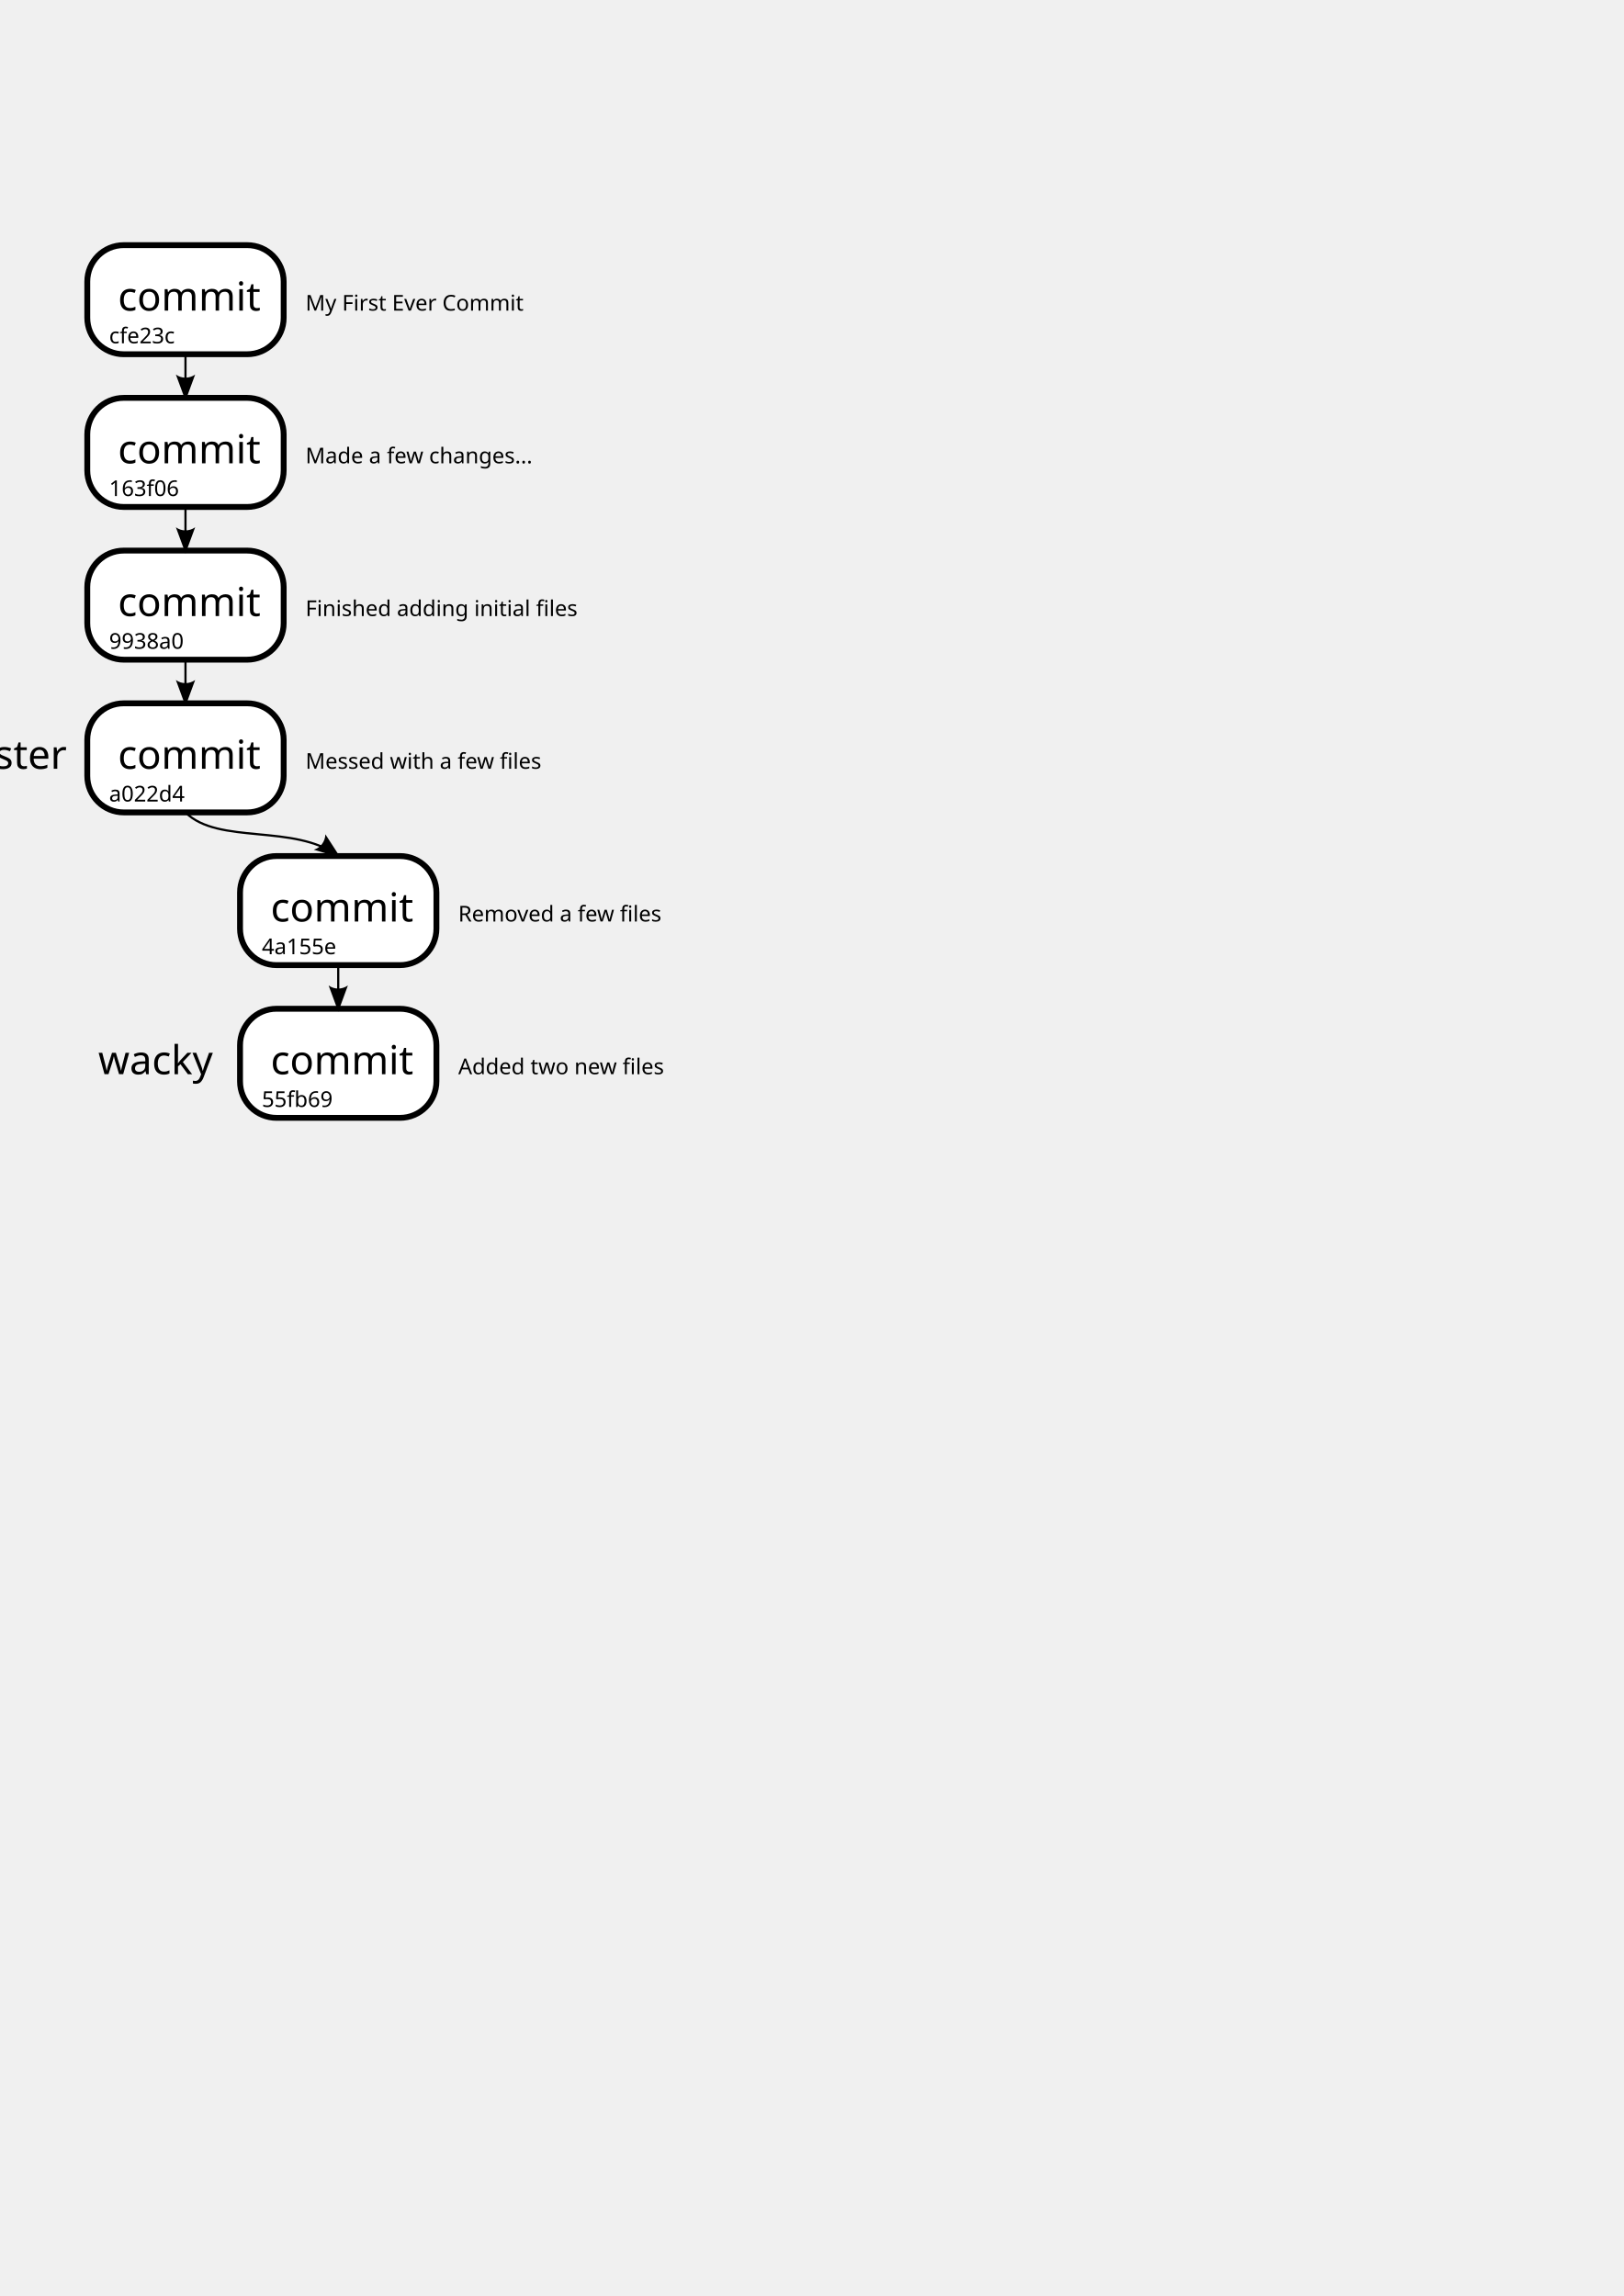
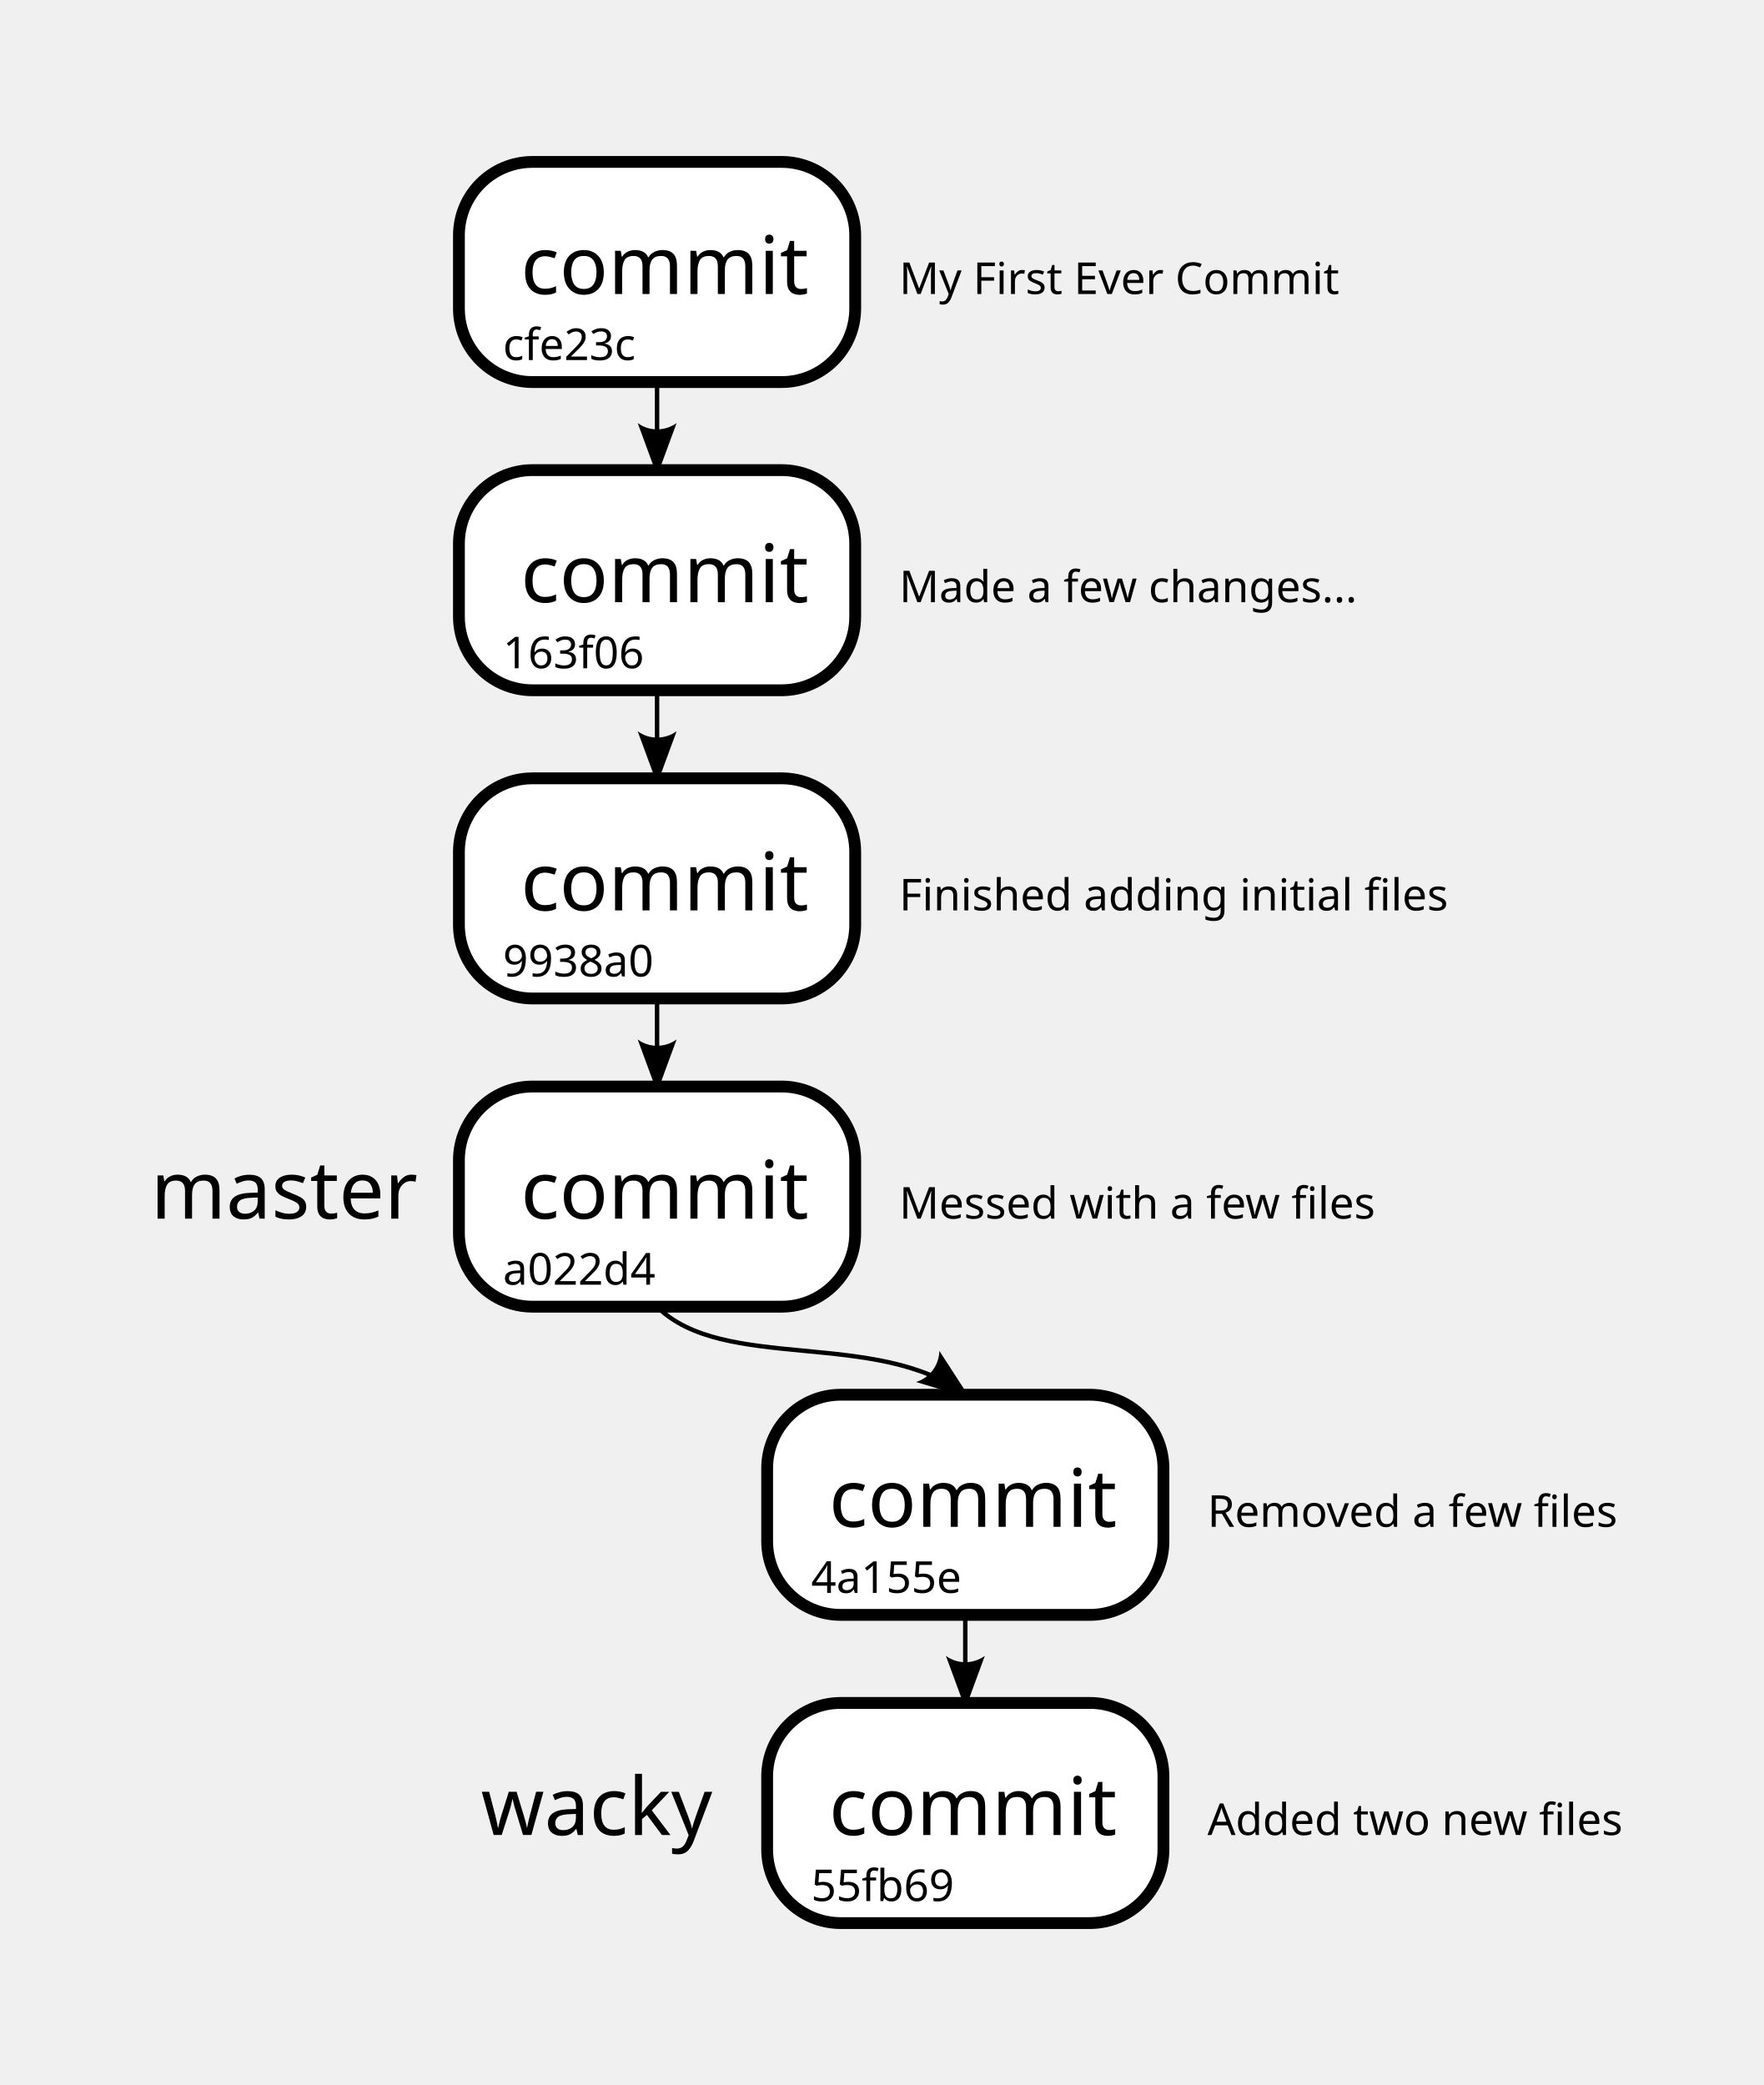
- <svg xmlns="http://www.w3.org/2000/svg" width="744.094" height="1052.362" id="svg3093" version="1.1">
+ <svg xmlns="http://www.w3.org/2000/svg" width="400.539" height="473.549" id="svg3093" version="1.1">
  <defs id="defs3095">
    <marker orient="auto" refY="0" refX="0" id="Arrow2Lend" style="overflow:visible">
      <path id="path5133" style="font-size:12px;fill-rule:evenodd;stroke-width:0.625;stroke-linejoin:round" d="M 8.719,4.034 -2.207,0.016 8.719,-4.002 c -1.745,2.372 -1.735,5.617 -6e-7,8.035 z" transform="matrix(-1.1,0,0,-1.1,-1.1,0)" />
    </marker>
    <marker orient="auto" refY="0" refX="0" id="marker3040" style="overflow:visible">
      <path id="path3042" style="font-size:12px;fill-rule:evenodd;stroke-width:0.625;stroke-linejoin:round" d="M 8.719,4.034 -2.207,0.016 8.719,-4.002 c -1.745,2.372 -1.735,5.617 -6e-7,8.035 z" transform="matrix(-1.1,0,0,-1.1,-1.1,0)" />
    </marker>
    <marker orient="auto" refY="0" refX="0" id="marker3044" style="overflow:visible">
      <path id="path3046" style="font-size:12px;fill-rule:evenodd;stroke-width:0.625;stroke-linejoin:round" d="M 8.719,4.034 -2.207,0.016 8.719,-4.002 c -1.745,2.372 -1.735,5.617 -6e-7,8.035 z" transform="matrix(-1.1,0,0,-1.1,-1.1,0)" />
    </marker>
    <marker orient="auto" refY="0" refX="0" id="marker3048" style="overflow:visible">
      <path id="path3050" style="font-size:12px;fill-rule:evenodd;stroke-width:0.625;stroke-linejoin:round" d="M 8.719,4.034 -2.207,0.016 8.719,-4.002 c -1.745,2.372 -1.735,5.617 -6e-7,8.035 z" transform="matrix(-1.1,0,0,-1.1,-1.1,0)" />
    </marker>
    <marker orient="auto" refY="0" refX="0" id="marker3052" style="overflow:visible">
      <path id="path3054" style="font-size:12px;fill-rule:evenodd;stroke-width:0.625;stroke-linejoin:round" d="M 8.719,4.034 -2.207,0.016 8.719,-4.002 c -1.745,2.372 -1.735,5.617 -6e-7,8.035 z" transform="matrix(-1.1,0,0,-1.1,-1.1,0)" />
    </marker>
    <marker orient="auto" refY="0" refX="0" id="Arrow1Lstart" style="overflow:visible">
      <path id="path5112" d="M 0,0 5,-5 -12.5,0 5,5 0,0 z" style="fill-rule:evenodd;stroke:#000000;stroke-width:1pt;marker-start:none" transform="matrix(0.8,0,0,0.8,10,0)" />
    </marker>
    <marker orient="auto" refY="0" refX="0" id="marker3058" style="overflow:visible">
      <path id="path3060" style="font-size:12px;fill-rule:evenodd;stroke-width:0.625;stroke-linejoin:round" d="M 8.719,4.034 -2.207,0.016 8.719,-4.002 c -1.745,2.372 -1.735,5.617 -6e-7,8.035 z" transform="matrix(-1.1,0,0,-1.1,-1.1,0)" />
    </marker>
    <marker orient="auto" refY="0" refX="0" id="Arrow2Lend-3" style="overflow:visible">
      <path id="path5133-3" style="font-size:12px;fill-rule:evenodd;stroke-width:0.625;stroke-linejoin:round" d="M 8.719,4.034 -2.207,0.016 8.719,-4.002 c -1.745,2.372 -1.735,5.617 -6e-7,8.035 z" transform="matrix(-1.1,0,0,-1.1,-1.1,0)" />
    </marker>
    <marker orient="auto" refY="0" refX="0" id="marker3530" style="overflow:visible">
      <path id="path3532" style="font-size:12px;fill-rule:evenodd;stroke-width:0.625;stroke-linejoin:round" d="M 8.719,4.034 -2.207,0.016 8.719,-4.002 c -1.745,2.372 -1.735,5.617 -6e-7,8.035 z" transform="matrix(-1.1,0,0,-1.1,-1.1,0)" />
    </marker>
    <marker orient="auto" refY="0" refX="0" id="Arrow2Lend-9" style="overflow:visible">
      <path id="path5133-8" style="font-size:12px;fill-rule:evenodd;stroke-width:0.625;stroke-linejoin:round" d="M 8.719,4.034 -2.207,0.016 8.719,-4.002 c -1.745,2.372 -1.735,5.617 -6e-7,8.035 z" transform="matrix(-1.1,0,0,-1.1,-1.1,0)" />
    </marker>
    <marker orient="auto" refY="0" refX="0" id="Arrow2Lend-5" style="overflow:visible">
      <path id="path5133-5" style="font-size:12px;fill-rule:evenodd;stroke-width:0.625;stroke-linejoin:round" d="M 8.719,4.034 -2.207,0.016 8.719,-4.002 c -1.745,2.372 -1.735,5.617 -6e-7,8.035 z" transform="matrix(-1.1,0,0,-1.1,-1.1,0)" />
    </marker>
    <marker orient="auto" refY="0" refX="0" id="marker3688" style="overflow:visible">
      <path id="path3690" style="font-size:12px;fill-rule:evenodd;stroke-width:0.625;stroke-linejoin:round" d="M 8.719,4.034 -2.207,0.016 8.719,-4.002 c -1.745,2.372 -1.735,5.617 -6e-7,8.035 z" transform="matrix(-1.1,0,0,-1.1,-1.1,0)" />
    </marker>
    <marker orient="auto" refY="0" refX="0" id="Arrow2Lend-4" style="overflow:visible">
      <path id="path5133-53" style="font-size:12px;fill-rule:evenodd;stroke-width:0.625;stroke-linejoin:round" d="M 8.719,4.034 -2.207,0.016 8.719,-4.002 c -1.745,2.372 -1.735,5.617 -6e-7,8.035 z" transform="matrix(-1.1,0,0,-1.1,-1.1,0)" />
    </marker>
    <marker orient="auto" refY="0" refX="0" id="Arrow2Lend-38" style="overflow:visible">
      <path id="path5133-6" style="font-size:12px;fill-rule:evenodd;stroke-width:0.625;stroke-linejoin:round" d="M 8.719,4.034 -2.207,0.016 8.719,-4.002 c -1.745,2.372 -1.735,5.617 -6e-7,8.035 z" transform="matrix(-1.1,0,0,-1.1,-1.1,0)" />
    </marker>
    <marker orient="auto" refY="0" refX="0" id="Arrow2Lend-0" style="overflow:visible">
      <path id="path5133-7" style="font-size:12px;fill-rule:evenodd;stroke-width:0.625;stroke-linejoin:round" d="M 8.719,4.034 -2.207,0.016 8.719,-4.002 c -1.745,2.372 -1.735,5.617 -6e-7,8.035 z" transform="matrix(-1.1,0,0,-1.1,-1.1,0)" />
    </marker>
    <marker orient="auto" refY="0" refX="0" id="Arrow2Lend-6" style="overflow:visible">
      <path id="path5133-4" style="font-size:12px;fill-rule:evenodd;stroke-width:0.625;stroke-linejoin:round" d="M 8.719,4.034 -2.207,0.016 8.719,-4.002 c -1.745,2.372 -1.735,5.617 -6e-7,8.035 z" transform="matrix(-1.1,0,0,-1.1,-1.1,0)" />
    </marker>
    <marker orient="auto" refY="0" refX="0" id="Arrow2Lend-08" style="overflow:visible">
      <path id="path5133-1" style="font-size:12px;fill-rule:evenodd;stroke-width:0.625;stroke-linejoin:round" d="M 8.719,4.034 -2.207,0.016 8.719,-4.002 c -1.745,2.372 -1.735,5.617 -6e-7,8.035 z" transform="matrix(-1.1,0,0,-1.1,-1.1,0)" />
    </marker>
    <marker orient="auto" refY="0" refX="0" id="Arrow2Lend-33" style="overflow:visible">
      <path id="path5133-44" style="font-size:12px;fill-rule:evenodd;stroke-width:0.625;stroke-linejoin:round" d="M 8.719,4.034 -2.207,0.016 8.719,-4.002 c -1.745,2.372 -1.735,5.617 -6e-7,8.035 z" transform="matrix(-1.1,0,0,-1.1,-1.1,0)" />
    </marker>
  </defs>
-   <g id="layer1">
+   <g id="layer1" transform="translate(64.22675,-75.58752)">
    <rect style="fill:#ffffff;fill-opacity:1;stroke:#000000;stroke-width:2.683;stroke-miterlimit:4;stroke-opacity:1;stroke-dasharray:none;stroke-dashoffset:0" id="rect4771" width="90" height="50" x="40" y="112.362" ry="16.718" />
    <text xml:space="preserve" style="font-size:18.3px;font-style:normal;font-variant:normal;font-weight:normal;font-stretch:normal;text-align:start;line-height:125%;letter-spacing:0px;word-spacing:0px;writing-mode:lr-tb;text-anchor:start;fill:#000000;fill-opacity:1;stroke:none;font-family:Trebuchet MS;-inkscape-font-specification:Trebuchet MS" x="54.042" y="142.362" id="text3999">
      <tspan id="tspan4001" x="54.042" y="142.362">commit</tspan>
    </text>
    <path style="fill:none;stroke:#000000;stroke-width:1px;stroke-linecap:butt;stroke-linejoin:miter;stroke-opacity:1;marker-end:url(#Arrow2Lend)" d="m 85,162.362 0,20" id="path4917" />
    <text xml:space="preserve" style="font-size:10px;font-style:normal;font-variant:normal;font-weight:normal;font-stretch:normal;text-align:start;line-height:125%;letter-spacing:0px;word-spacing:0px;writing-mode:lr-tb;text-anchor:start;fill:#000000;fill-opacity:1;stroke:none;font-family:Trebuchet MS;-inkscape-font-specification:Trebuchet MS" x="50" y="157.362" id="text3999-8">
      <tspan id="tspan4001-3" x="50" y="157.362">cfe23c</tspan>
    </text>
    <text xml:space="preserve" style="font-size:40px;font-style:normal;font-weight:normal;line-height:125%;letter-spacing:0px;word-spacing:0px;fill:#000000;fill-opacity:1;stroke:none;font-family:Bitstream Vera Sans" x="40.911" y="227.068" id="text3332">
      <tspan id="tspan3334" x="40.911" y="227.068" />
    </text>
    <text xml:space="preserve" style="font-size:10px;font-style:normal;font-variant:normal;font-weight:normal;font-stretch:normal;text-align:start;line-height:125%;letter-spacing:0px;word-spacing:0px;writing-mode:lr-tb;text-anchor:start;fill:#000000;fill-opacity:1;stroke:none;font-family:Trebuchet MS;-inkscape-font-specification:Trebuchet MS" x="140" y="142.362" id="text3999-8-3">
      <tspan id="tspan4001-3-0" x="140" y="142.362">My First Ever Commit</tspan>
    </text>
    <rect style="fill:#ffffff;fill-opacity:1;stroke:#000000;stroke-width:2.683;stroke-miterlimit:4;stroke-opacity:1;stroke-dasharray:none;stroke-dashoffset:0" id="rect4771-2" width="90" height="50" x="40" y="182.362" ry="16.718" />
    <text xml:space="preserve" style="font-size:18.3px;font-style:normal;font-variant:normal;font-weight:normal;font-stretch:normal;text-align:start;line-height:125%;letter-spacing:0px;word-spacing:0px;writing-mode:lr-tb;text-anchor:start;fill:#000000;fill-opacity:1;stroke:none;font-family:Trebuchet MS;-inkscape-font-specification:Trebuchet MS" x="54.042" y="212.362" id="text3999-7">
      <tspan id="tspan4001-2" x="54.042" y="212.362">commit</tspan>
    </text>
    <text xml:space="preserve" style="font-size:10px;font-style:normal;font-variant:normal;font-weight:normal;font-stretch:normal;text-align:start;line-height:125%;letter-spacing:0px;word-spacing:0px;writing-mode:lr-tb;text-anchor:start;fill:#000000;fill-opacity:1;stroke:none;font-family:Trebuchet MS;-inkscape-font-specification:Trebuchet MS" x="50" y="227.362" id="text3999-8-8">
      <tspan id="tspan4001-3-8" x="50" y="227.362">163f06</tspan>
    </text>
    <text xml:space="preserve" style="font-size:10px;font-style:normal;font-variant:normal;font-weight:normal;font-stretch:normal;text-align:start;line-height:125%;letter-spacing:0px;word-spacing:0px;writing-mode:lr-tb;text-anchor:start;fill:#000000;fill-opacity:1;stroke:none;font-family:Trebuchet MS;-inkscape-font-specification:Trebuchet MS" x="140" y="212.362" id="text3999-8-3-74">
      <tspan id="tspan4001-3-0-7" x="140" y="212.362">Made a few changes...</tspan>
    </text>
    <rect style="fill:#ffffff;fill-opacity:1;stroke:#000000;stroke-width:2.683;stroke-miterlimit:4;stroke-opacity:1;stroke-dasharray:none;stroke-dashoffset:0" id="rect4771-2-8" width="90" height="50" x="40" y="252.362" ry="16.718" />
    <text xml:space="preserve" style="font-size:18.3px;font-style:normal;font-variant:normal;font-weight:normal;font-stretch:normal;text-align:start;line-height:125%;letter-spacing:0px;word-spacing:0px;writing-mode:lr-tb;text-anchor:start;fill:#000000;fill-opacity:1;stroke:none;font-family:Trebuchet MS;-inkscape-font-specification:Trebuchet MS" x="54.042" y="282.362" id="text3999-7-9">
      <tspan id="tspan4001-2-3" x="54.042" y="282.362">commit</tspan>
    </text>
    <text xml:space="preserve" style="font-size:10px;font-style:normal;font-variant:normal;font-weight:normal;font-stretch:normal;text-align:start;line-height:125%;letter-spacing:0px;word-spacing:0px;writing-mode:lr-tb;text-anchor:start;fill:#000000;fill-opacity:1;stroke:none;font-family:Trebuchet MS;-inkscape-font-specification:Trebuchet MS" x="50" y="297.362" id="text3999-8-8-6">
      <tspan id="tspan4001-3-8-8" x="50" y="297.362">9938a0</tspan>
    </text>
    <text xml:space="preserve" style="font-size:10px;font-style:normal;font-variant:normal;font-weight:normal;font-stretch:normal;text-align:start;line-height:125%;letter-spacing:0px;word-spacing:0px;writing-mode:lr-tb;text-anchor:start;fill:#000000;fill-opacity:1;stroke:none;font-family:Trebuchet MS;-inkscape-font-specification:Trebuchet MS" x="140" y="282.362" id="text3999-8-3-74-5">
      <tspan id="tspan4001-3-0-7-3" x="140" y="282.362">Finished adding initial files</tspan>
    </text>
    <path style="fill:none;stroke:#000000;stroke-width:1px;stroke-linecap:butt;stroke-linejoin:miter;stroke-opacity:1;marker-end:url(#Arrow2Lend)" d="m 85,232.362 0,20" id="path4917-3" />
    <rect style="fill:#ffffff;fill-opacity:1;stroke:#000000;stroke-width:2.683;stroke-miterlimit:4;stroke-opacity:1;stroke-dasharray:none;stroke-dashoffset:0" id="rect4771-2-8-7" width="90" height="50" x="40" y="322.362" ry="16.718" />
    <text xml:space="preserve" style="font-size:18.3px;font-style:normal;font-variant:normal;font-weight:normal;font-stretch:normal;text-align:start;line-height:125%;letter-spacing:0px;word-spacing:0px;writing-mode:lr-tb;text-anchor:start;fill:#000000;fill-opacity:1;stroke:none;font-family:Trebuchet MS;-inkscape-font-specification:Trebuchet MS" x="54.042" y="352.362" id="text3999-7-9-4">
      <tspan id="tspan4001-2-3-8" x="54.042" y="352.362">commit</tspan>
    </text>
    <text xml:space="preserve" style="font-size:10px;font-style:normal;font-variant:normal;font-weight:normal;font-stretch:normal;text-align:start;line-height:125%;letter-spacing:0px;word-spacing:0px;writing-mode:lr-tb;text-anchor:start;fill:#000000;fill-opacity:1;stroke:none;font-family:Trebuchet MS;-inkscape-font-specification:Trebuchet MS" x="50" y="367.362" id="text3999-8-8-6-5">
      <tspan id="tspan4001-3-8-8-8" x="50" y="367.362">a022d4</tspan>
    </text>
    <text xml:space="preserve" style="font-size:10px;font-style:normal;font-variant:normal;font-weight:normal;font-stretch:normal;text-align:start;line-height:125%;letter-spacing:0px;word-spacing:0px;writing-mode:lr-tb;text-anchor:start;fill:#000000;fill-opacity:1;stroke:none;font-family:Trebuchet MS;-inkscape-font-specification:Trebuchet MS" x="140" y="352.362" id="text3999-8-3-74-5-2">
      <tspan id="tspan4001-3-0-7-3-6" x="140" y="352.362">Messed with a few files</tspan>
    </text>
    <path style="fill:none;stroke:#000000;stroke-width:1px;stroke-linecap:butt;stroke-linejoin:miter;stroke-opacity:1;marker-end:url(#Arrow2Lend)" d="m 85,302.362 0,20" id="path4917-3-0" />
    <text xml:space="preserve" style="font-size:18.3px;font-style:normal;font-variant:normal;font-weight:normal;font-stretch:normal;text-align:start;line-height:125%;letter-spacing:0px;word-spacing:0px;writing-mode:lr-tb;text-anchor:start;fill:#000000;fill-opacity:1;stroke:none;font-family:Trebuchet MS;-inkscape-font-specification:Trebuchet MS" x="-30" y="352.362" id="text3999-7-9-4-7">
      <tspan id="tspan4001-2-3-8-8" x="-30" y="352.362">master</tspan>
    </text>
    <rect style="fill:#ffffff;fill-opacity:1;stroke:#000000;stroke-width:2.683;stroke-miterlimit:4;stroke-opacity:1;stroke-dasharray:none;stroke-dashoffset:0" id="rect4771-2-8-0" width="90" height="50" x="110" y="392.362" ry="16.718" />
    <text xml:space="preserve" style="font-size:18.3px;font-style:normal;font-variant:normal;font-weight:normal;font-stretch:normal;text-align:start;line-height:125%;letter-spacing:0px;word-spacing:0px;writing-mode:lr-tb;text-anchor:start;fill:#000000;fill-opacity:1;stroke:none;font-family:Trebuchet MS;-inkscape-font-specification:Trebuchet MS" x="124.042" y="422.362" id="text3999-7-9-2">
      <tspan id="tspan4001-2-3-2" x="124.042" y="422.362">commit</tspan>
    </text>
    <text xml:space="preserve" style="font-size:10px;font-style:normal;font-variant:normal;font-weight:normal;font-stretch:normal;text-align:start;line-height:125%;letter-spacing:0px;word-spacing:0px;writing-mode:lr-tb;text-anchor:start;fill:#000000;fill-opacity:1;stroke:none;font-family:Trebuchet MS;-inkscape-font-specification:Trebuchet MS" x="120" y="437.362" id="text3999-8-8-6-9">
      <tspan id="tspan4001-3-8-8-7" x="120" y="437.362">4a155e</tspan>
    </text>
    <text xml:space="preserve" style="font-size:10px;font-style:normal;font-variant:normal;font-weight:normal;font-stretch:normal;text-align:start;line-height:125%;letter-spacing:0px;word-spacing:0px;writing-mode:lr-tb;text-anchor:start;fill:#000000;fill-opacity:1;stroke:none;font-family:Trebuchet MS;-inkscape-font-specification:Trebuchet MS" x="210" y="422.362" id="text3999-8-3-74-5-5">
      <tspan id="tspan4001-3-0-7-3-64" x="210" y="422.362">Removed a few files</tspan>
    </text>
    <rect style="fill:#ffffff;fill-opacity:1;stroke:#000000;stroke-width:2.683;stroke-miterlimit:4;stroke-opacity:1;stroke-dasharray:none;stroke-dashoffset:0" id="rect4771-2-8-7-6" width="90" height="50" x="110" y="462.362" ry="16.718" />
    <text xml:space="preserve" style="font-size:18.3px;font-style:normal;font-variant:normal;font-weight:normal;font-stretch:normal;text-align:start;line-height:125%;letter-spacing:0px;word-spacing:0px;writing-mode:lr-tb;text-anchor:start;fill:#000000;fill-opacity:1;stroke:none;font-family:Trebuchet MS;-inkscape-font-specification:Trebuchet MS" x="124.042" y="492.362" id="text3999-7-9-4-3">
      <tspan id="tspan4001-2-3-8-7" x="124.042" y="492.362">commit</tspan>
    </text>
    <text xml:space="preserve" style="font-size:10px;font-style:normal;font-variant:normal;font-weight:normal;font-stretch:normal;text-align:start;line-height:125%;letter-spacing:0px;word-spacing:0px;writing-mode:lr-tb;text-anchor:start;fill:#000000;fill-opacity:1;stroke:none;font-family:Trebuchet MS;-inkscape-font-specification:Trebuchet MS" x="120" y="507.362" id="text3999-8-8-6-5-9">
      <tspan id="tspan4001-3-8-8-8-7" x="120" y="507.362">55fb69</tspan>
    </text>
    <text xml:space="preserve" style="font-size:10px;font-style:normal;font-variant:normal;font-weight:normal;font-stretch:normal;text-align:start;line-height:125%;letter-spacing:0px;word-spacing:0px;writing-mode:lr-tb;text-anchor:start;fill:#000000;fill-opacity:1;stroke:none;font-family:Trebuchet MS;-inkscape-font-specification:Trebuchet MS" x="210" y="492.362" id="text3999-8-3-74-5-2-4">
      <tspan id="tspan4001-3-0-7-3-6-9" x="210" y="492.362">Added two new files</tspan>
    </text>
    <path style="fill:none;stroke:#000000;stroke-width:1px;stroke-linecap:butt;stroke-linejoin:miter;stroke-opacity:1;marker-end:url(#Arrow2Lend)" d="m 155,442.362 0,20" id="path4917-3-0-1" />
    <path style="fill:none;stroke:#000000;stroke-width:1px;stroke-linecap:butt;stroke-linejoin:miter;stroke-opacity:1;marker-end:url(#Arrow2Lend)" d="m 85,372.362 c 15,15 50,5 70,20" id="path4917-3-0-3" />
    <text xml:space="preserve" style="font-size:18.3px;font-style:normal;font-variant:normal;font-weight:normal;font-stretch:normal;text-align:start;line-height:125%;letter-spacing:0px;word-spacing:0px;writing-mode:lr-tb;text-anchor:start;fill:#000000;fill-opacity:1;stroke:none;font-family:Trebuchet MS;-inkscape-font-specification:Trebuchet MS" x="45" y="492.362" id="text3999-7-9-4-7-8">
      <tspan id="tspan4001-2-3-8-8-5" x="45" y="492.362">wacky</tspan>
    </text>
  </g>
</svg>
